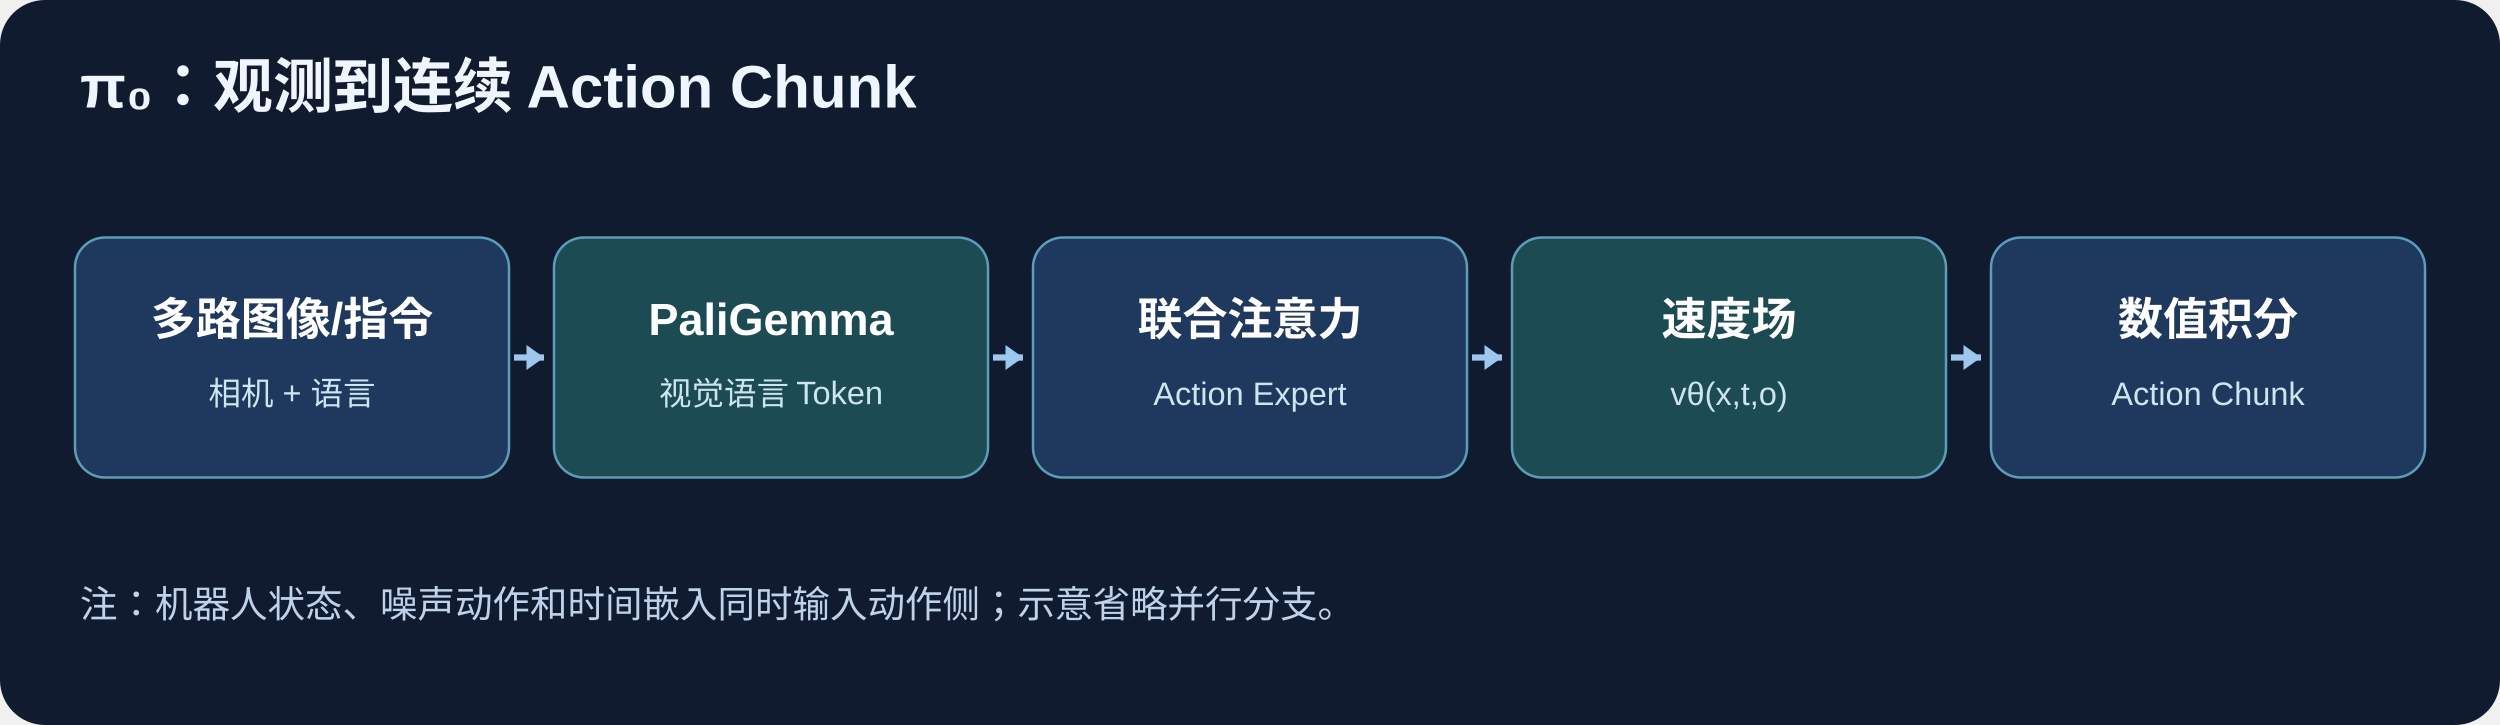
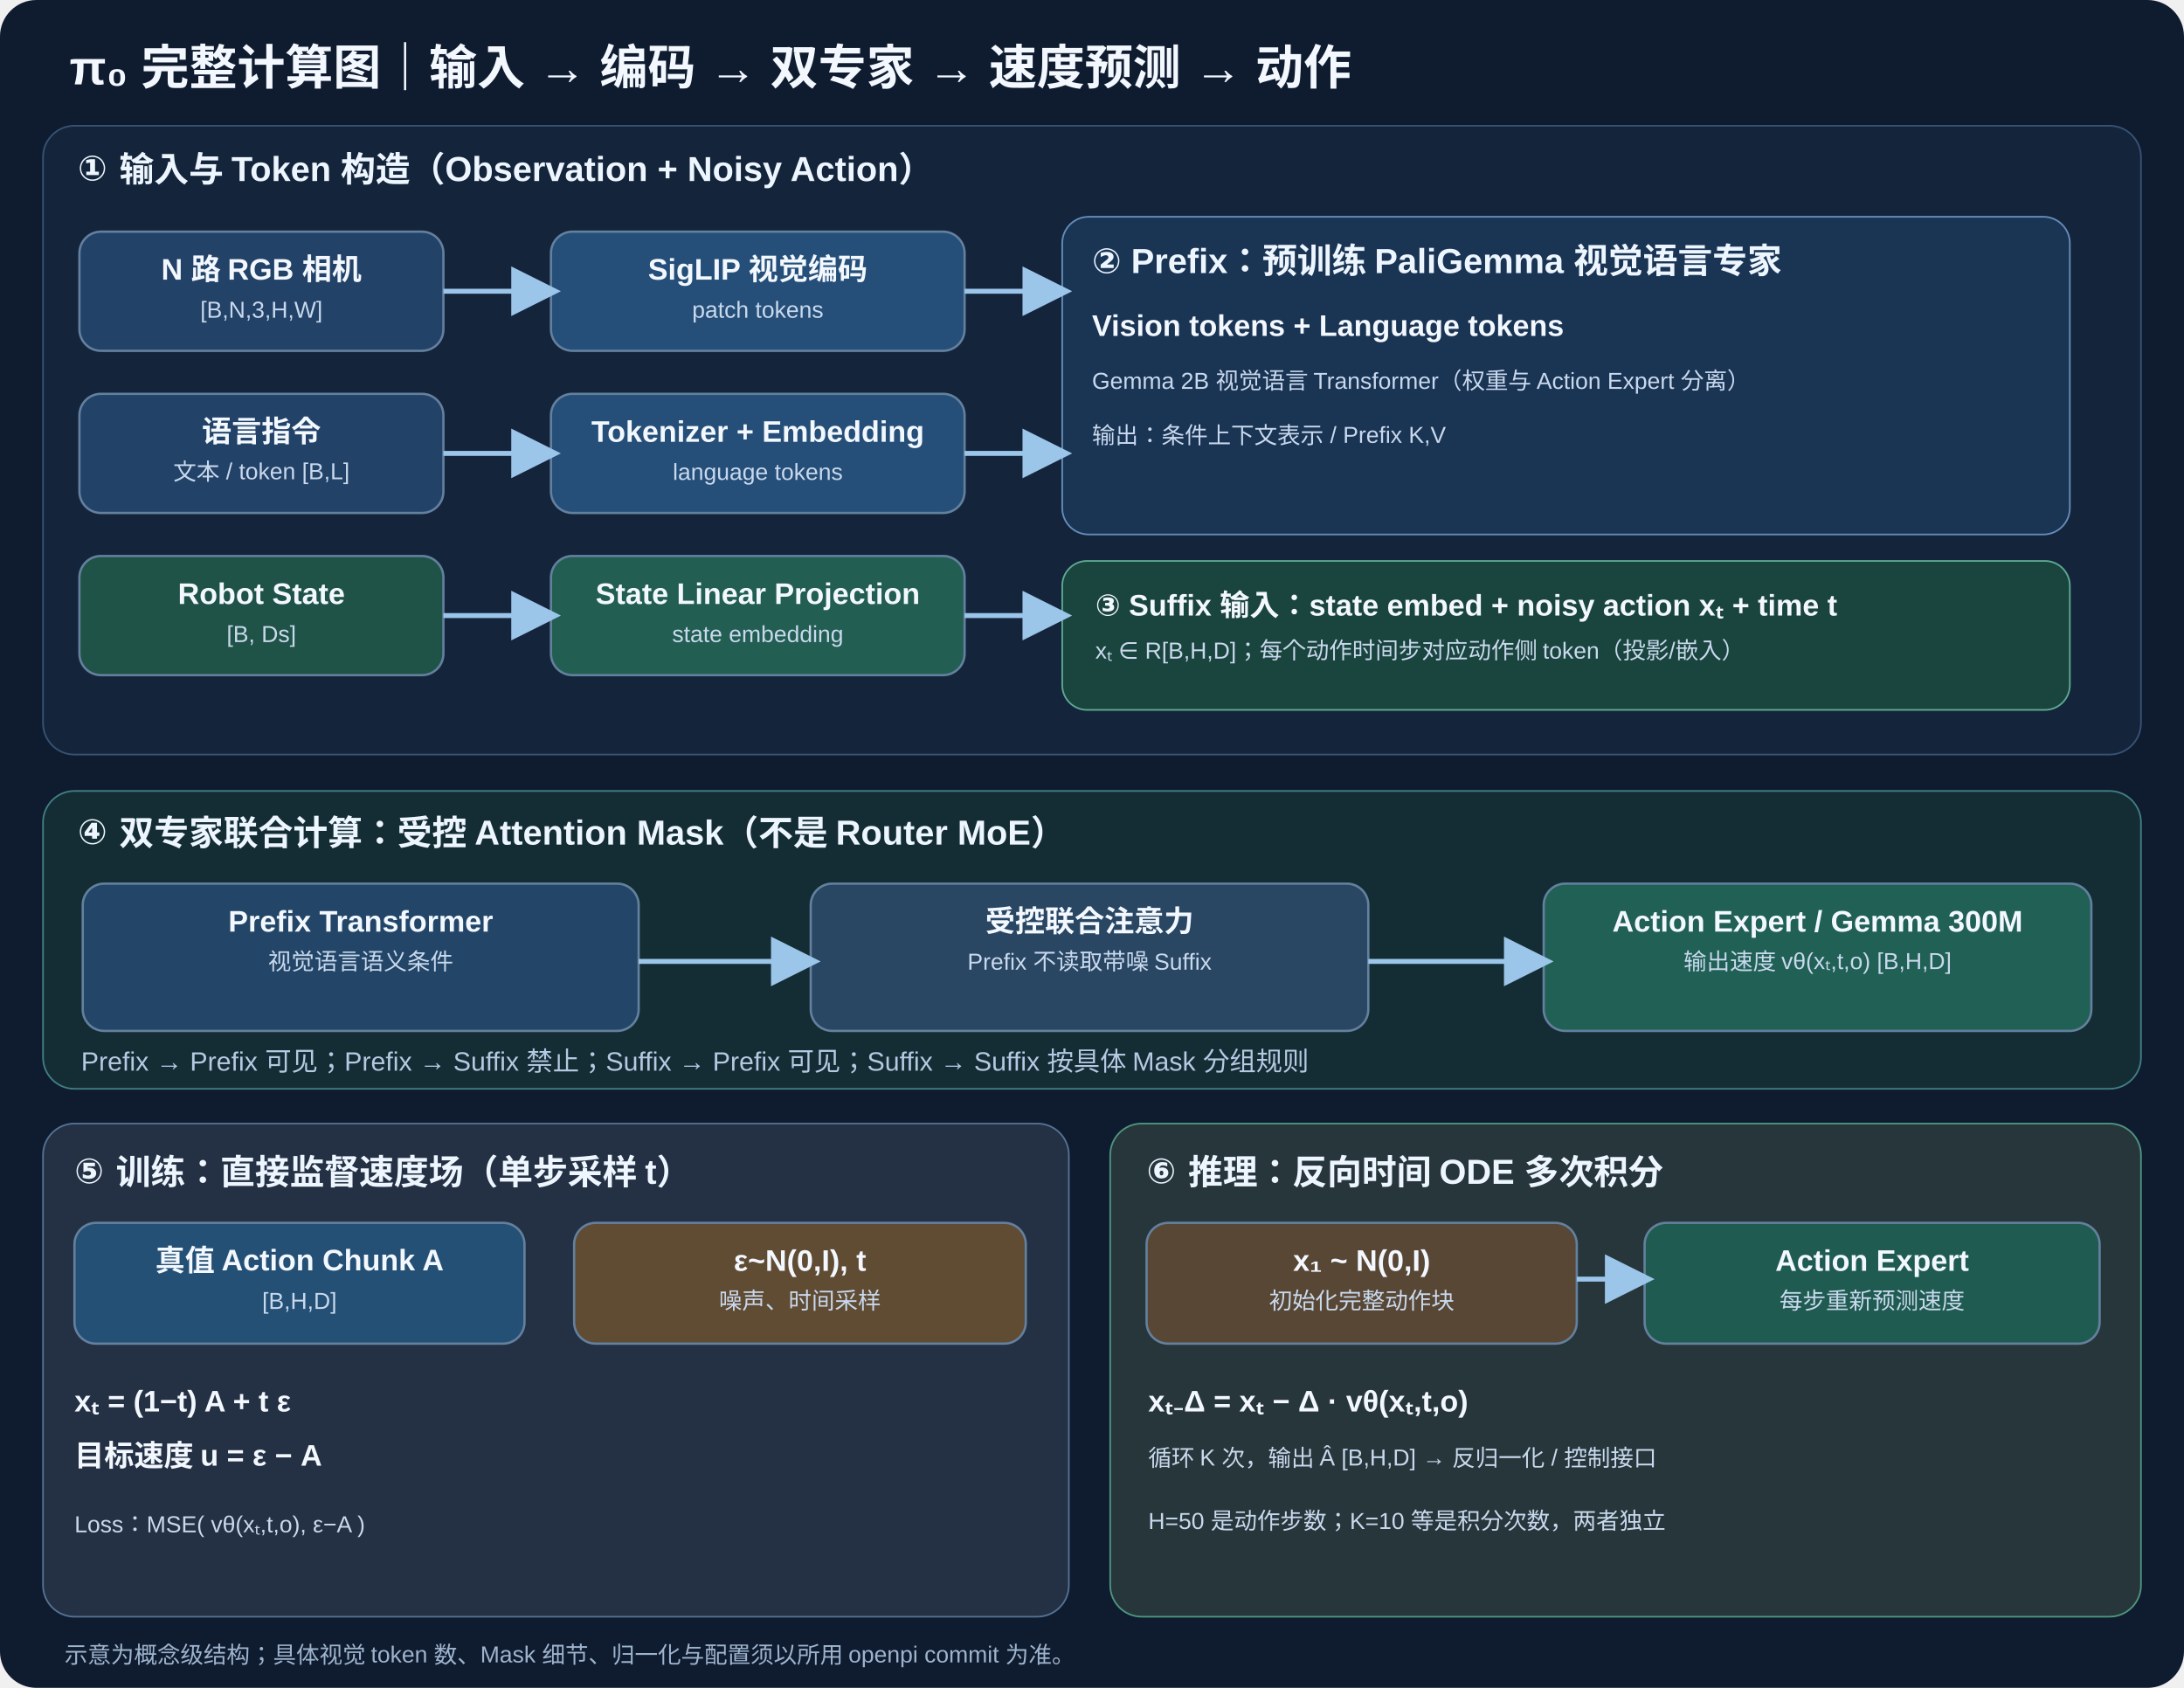
- <svg xmlns="http://www.w3.org/2000/svg" viewBox="0 0 1000 290" role="img" aria-label="π₀：观测到连续 Action Chunk">
-   <rect width="1000" height="290" rx="18" fill="#111b30" />
-   <style>text{font-family:Arial,'Microsoft YaHei',sans-serif}</style>
-   <text x="32" y="43" font-size="24" font-weight="700" fill="#eff6ff">π₀：观测到连续 Action Chunk</text>
-   <rect x="30" y="95" width="173.6" height="96" rx="12" fill="#1f385d" stroke="#5c9db7" />
-   <text x="116.8" y="134" fill="#fff" text-anchor="middle" font-size="18" font-weight="700">多路图像/指令</text>
-   <text x="116.8" y="162" fill="#cce5ef" text-anchor="middle" font-size="13">相机 + 语言</text>
-   <path d="M205.6 143 H217.6" stroke="#9dc7ed" stroke-width="2.5" />
-   <path d="M217.6 143 l-7 -5 v10 z" fill="#9dc7ed" />
-   <rect x="221.6" y="95" width="173.6" height="96" rx="12" fill="#1c4b53" stroke="#5c9db7" />
-   <text x="308.4" y="134" fill="#fff" text-anchor="middle" font-size="18" font-weight="700">PaliGemma</text>
-   <text x="308.4" y="162" fill="#cce5ef" text-anchor="middle" font-size="13">视觉语言 Token</text>
-   <path d="M397.2 143 H409.2" stroke="#9dc7ed" stroke-width="2.5" />
-   <path d="M409.2 143 l-7 -5 v10 z" fill="#9dc7ed" />
-   <rect x="413.2" y="95" width="173.6" height="96" rx="12" fill="#1f385d" stroke="#5c9db7" />
-   <text x="500" y="134" fill="#fff" text-anchor="middle" font-size="18" font-weight="700">联合注意力</text>
-   <text x="500" y="162" fill="#cce5ef" text-anchor="middle" font-size="13">Action Expert</text>
-   <path d="M588.8 143 H600.8" stroke="#9dc7ed" stroke-width="2.5" />
-   <path d="M600.8 143 l-7 -5 v10 z" fill="#9dc7ed" />
-   <rect x="604.8" y="95" width="173.6" height="96" rx="12" fill="#1c4b53" stroke="#5c9db7" />
-   <text x="691.6" y="134" fill="#fff" text-anchor="middle" font-size="18" font-weight="700">速度场</text>
-   <text x="691.6" y="162" fill="#cce5ef" text-anchor="middle" font-size="13">vθ(x,t,o)</text>
-   <path d="M780.4 143 H792.4" stroke="#9dc7ed" stroke-width="2.5" />
-   <path d="M792.4 143 l-7 -5 v10 z" fill="#9dc7ed" />
-   <rect x="796.4" y="95" width="173.6" height="96" rx="12" fill="#1f385d" stroke="#5c9db7" />
-   <text x="883.2" y="134" fill="#fff" text-anchor="middle" font-size="18" font-weight="700">数值积分</text>
-   <text x="883.2" y="162" fill="#cce5ef" text-anchor="middle" font-size="13">Action Chunk</text>
-   <text x="32" y="247" font-size="15" fill="#bed3e9">注：机器人状态、噪声动作和时间嵌入同时输入动作侧；示意省略并行分支。</text>
+ <svg xmlns="http://www.w3.org/2000/svg" viewBox="0 0 1320 1020" role="img" aria-label="π₀详细模型结构图：输入图像语言状态和动作噪声，经视觉编码器、PaliGemma、Action Expert联合注意力，训练速度场并在推理时积分生成机器人动作">
+   <defs>
+     <marker id="arr" markerWidth="10" markerHeight="10" refX="8" refY="5" orient="auto">
+       <path d="M0 0 L10 5 L0 10Z" fill="#9cc5ea" />
+     </marker>
+   </defs>
+   <style>text{font-family:Arial,'Microsoft YaHei','PingFang SC',sans-serif}.title{font-size:29px;font-weight:bold;fill:#f3f8ff}.section{font-size:21px;font-weight:bold;fill:#edf6ff}.node{font-size:18px;font-weight:bold;fill:#f3f8ff}.minor{font-size:14px;fill:#c9d9ed}.caption{font-size:16px;fill:#b5c9e2}</style>
+   <rect width="1320" height="1020" rx="22" fill="#0f1b2f" />
+   <text x="42" y="51" class="title">π₀ 完整计算图｜输入 → 编码 → 双专家 → 速度预测 → 动作</text>
+   <rect x="26" y="76" width="1268" height="380" rx="19" fill="#14243b" stroke="#375273" />
+   <text x="47" y="109" class="section">① 输入与 Token 构造（Observation + Noisy Action）</text>
+   <rect x="48" y="140" width="220" height="72" rx="13" fill="#224268" stroke="#63809e" stroke-width="1.4" />
+   <text x="158" y="169" class="node" text-anchor="middle">N 路 RGB 相机</text>
+   <text x="158" y="192" class="minor" text-anchor="middle">[B,N,3,H,W]</text>
+   <rect x="48" y="238" width="220" height="72" rx="13" fill="#224268" stroke="#63809e" stroke-width="1.4" />
+   <text x="158" y="267" class="node" text-anchor="middle">语言指令</text>
+   <text x="158" y="290" class="minor" text-anchor="middle">文本 / token [B,L]</text>
+   <rect x="48" y="336" width="220" height="72" rx="13" fill="#205347" stroke="#63809e" stroke-width="1.4" />
+   <text x="158" y="365" class="node" text-anchor="middle">Robot State</text>
+   <text x="158" y="388" class="minor" text-anchor="middle">[B, Ds]</text>
+   <rect x="333" y="140" width="250" height="72" rx="13" fill="#254f78" stroke="#63809e" stroke-width="1.4" />
+   <text x="458" y="169" class="node" text-anchor="middle">SigLIP 视觉编码</text>
+   <text x="458" y="192" class="minor" text-anchor="middle">patch tokens</text>
+   <rect x="333" y="238" width="250" height="72" rx="13" fill="#254f78" stroke="#63809e" stroke-width="1.4" />
+   <text x="458" y="267" class="node" text-anchor="middle">Tokenizer + Embedding</text>
+   <text x="458" y="290" class="minor" text-anchor="middle">language tokens</text>
+   <rect x="333" y="336" width="250" height="72" rx="13" fill="#225e52" stroke="#63809e" stroke-width="1.4" />
+   <text x="458" y="365" class="node" text-anchor="middle">State Linear Projection</text>
+   <text x="458" y="388" class="minor" text-anchor="middle">state embedding</text>
+   <path d="M268 176 L333 176" stroke="#9cc5ea" stroke-width="3" fill="none" marker-end="url(#arr)" />
+   <path d="M268 274 L333 274" stroke="#9cc5ea" stroke-width="3" fill="none" marker-end="url(#arr)" />
+   <path d="M268 372 L333 372" stroke="#9cc5ea" stroke-width="3" fill="none" marker-end="url(#arr)" />
+   <rect x="642" y="131" width="609" height="192" rx="16" fill="#1a3454" stroke="#648db9" />
+   <text x="660" y="165" class="section">② Prefix：预训练 PaliGemma 视觉语言专家</text>
+   <text x="660" y="203" class="node">Vision tokens + Language tokens</text>
+   <text x="660" y="235" class="minor">Gemma 2B 视觉语言 Transformer（权重与 Action Expert 分离）</text>
+   <text x="660" y="268" class="minor">输出：条件上下文表示 / Prefix K,V</text>
+   <path d="M583 176 L642 176" stroke="#9cc5ea" stroke-width="3" fill="none" marker-end="url(#arr)" />
+   <path d="M583 274 L642 274" stroke="#9cc5ea" stroke-width="3" fill="none" marker-end="url(#arr)" />
+   <rect x="642" y="339" width="609" height="90" rx="15" fill="#1a443e" stroke="#5ea992" />
+   <text x="662" y="372" class="node">③ Suffix 输入：state embed + noisy action xₜ + time t</text>
+   <text x="662" y="398" class="minor">xₜ ∈ R[B,H,D]；每个动作时间步对应动作侧 token（投影/嵌入）</text>
+   <path d="M583 372 L642 372" stroke="#9cc5ea" stroke-width="3" fill="none" marker-end="url(#arr)" />
+   <rect x="26" y="478" width="1268" height="180" rx="19" fill="#142d34" stroke="#417e83" />
+   <text x="47" y="510" class="section">④ 双专家联合计算：受控 Attention Mask（不是 Router MoE）</text>
+   <rect x="50" y="534" width="336" height="89" rx="13" fill="#234668" stroke="#63809e" stroke-width="1.4" />
+   <text x="218" y="563" class="node" text-anchor="middle">Prefix Transformer</text>
+   <text x="218" y="586" class="minor" text-anchor="middle">视觉语言语义条件</text>
+   <rect x="490" y="534" width="337" height="89" rx="13" fill="#294663" stroke="#63809e" stroke-width="1.4" />
+   <text x="658.5" y="563" class="node" text-anchor="middle">受控联合注意力</text>
+   <text x="658.5" y="586" class="minor" text-anchor="middle">Prefix 不读取带噪 Suffix</text>
+   <rect x="933" y="534" width="331" height="89" rx="13" fill="#206055" stroke="#63809e" stroke-width="1.4" />
+   <text x="1098.5" y="563" class="node" text-anchor="middle">Action Expert / Gemma 300M</text>
+   <text x="1098.5" y="586" class="minor" text-anchor="middle">输出速度 vθ(xₜ,t,o) [B,H,D]</text>
+   <path d="M386 581 L490 581" stroke="#9cc5ea" stroke-width="3" fill="none" marker-end="url(#arr)" />
+   <path d="M827 581 L933 581" stroke="#9cc5ea" stroke-width="3" fill="none" marker-end="url(#arr)" />
+   <text x="49" y="647" class="caption">Prefix → Prefix 可见；Prefix → Suffix 禁止；Suffix → Prefix 可见；Suffix → Suffix 按具体 Mask 分组规则</text>
+   <rect x="26" y="679" width="620" height="298" rx="19" fill="#243043" stroke="#547293" />
+   <text x="45" y="715" class="section">⑤ 训练：直接监督速度场（单步采样 t）</text>
+   <rect x="45" y="739" width="272" height="73" rx="13" fill="#245075" stroke="#63809e" stroke-width="1.4" />
+   <text x="181" y="768" class="node" text-anchor="middle">真值 Action Chunk A</text>
+   <text x="181" y="791" class="minor" text-anchor="middle">[B,H,D]</text>
+   <rect x="347" y="739" width="273" height="73" rx="13" fill="#604b33" stroke="#63809e" stroke-width="1.4" />
+   <text x="483.5" y="768" class="node" text-anchor="middle">ε~N(0,I), t</text>
+   <text x="483.5" y="791" class="minor" text-anchor="middle">噪声、时间采样</text>
+   <text x="45" y="853" class="node">xₜ = (1−t) A + t ε</text>
+   <text x="45" y="886" class="node">目标速度 u = ε − A</text>
+   <text x="45" y="926" class="minor">Loss：MSE( vθ(xₜ,t,o), ε−A )</text>
+   <rect x="671" y="679" width="623" height="298" rx="19" fill="#27363b" stroke="#4d967e" />
+   <text x="693" y="715" class="section">⑥ 推理：反向时间 ODE 多次积分</text>
+   <rect x="693" y="739" width="260" height="73" rx="13" fill="#584735" stroke="#63809e" stroke-width="1.4" />
+   <text x="823" y="768" class="node" text-anchor="middle">x₁ ~ N(0,I)</text>
+   <text x="823" y="791" class="minor" text-anchor="middle">初始化完整动作块</text>
+   <rect x="994" y="739" width="275" height="73" rx="13" fill="#205b51" stroke="#63809e" stroke-width="1.4" />
+   <text x="1131.5" y="768" class="node" text-anchor="middle">Action Expert</text>
+   <text x="1131.5" y="791" class="minor" text-anchor="middle">每步重新预测速度</text>
+   <path d="M953 773 L994 773" stroke="#9cc5ea" stroke-width="3" fill="none" marker-end="url(#arr)" />
+   <text x="694" y="853" class="node">xₜ₋Δ = xₜ − Δ · vθ(xₜ,t,o)</text>
+   <text x="694" y="886" class="minor">循环 K 次，输出 Â [B,H,D] → 反归一化 / 控制接口</text>
+   <text x="694" y="924" class="minor">H=50 是动作步数；K=10 等是积分次数，两者独立</text>
+   <text x="39" y="1005" font-size="14" fill="#9eb4cd">示意为概念级结构；具体视觉 token 数、Mask 细节、归一化与配置须以所用 openpi commit 为准。</text>
</svg>
